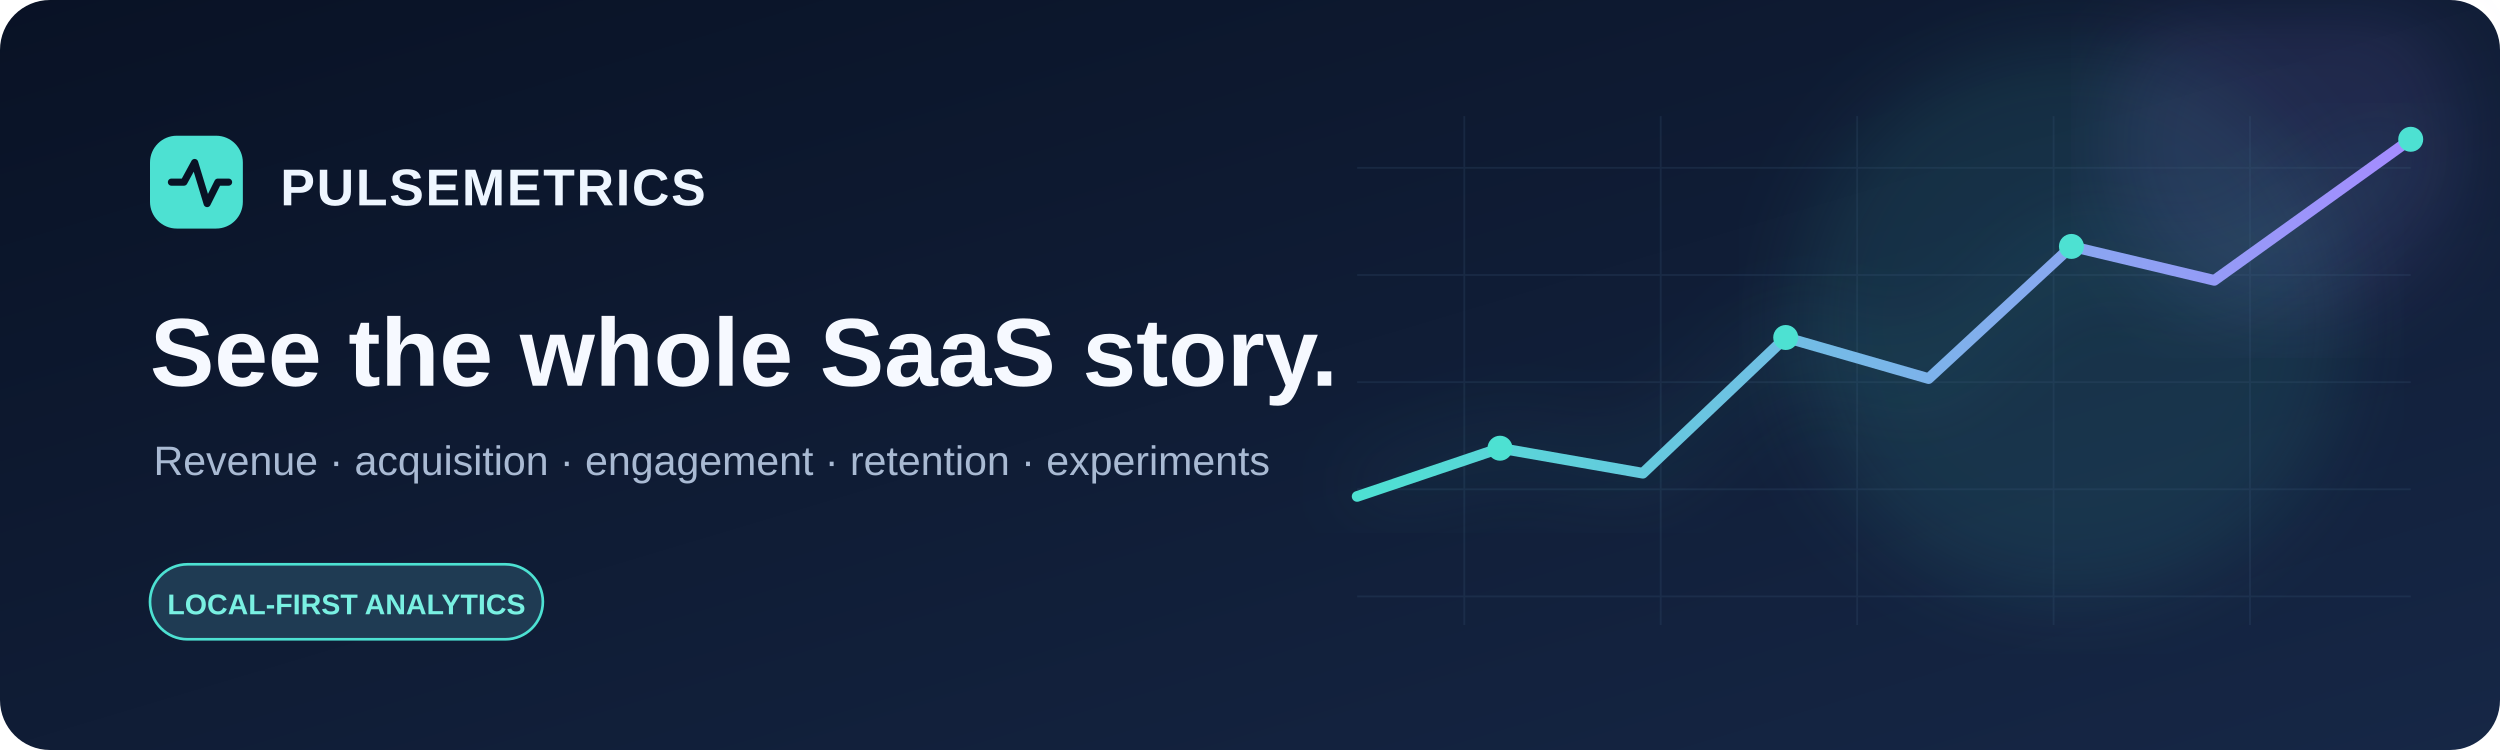
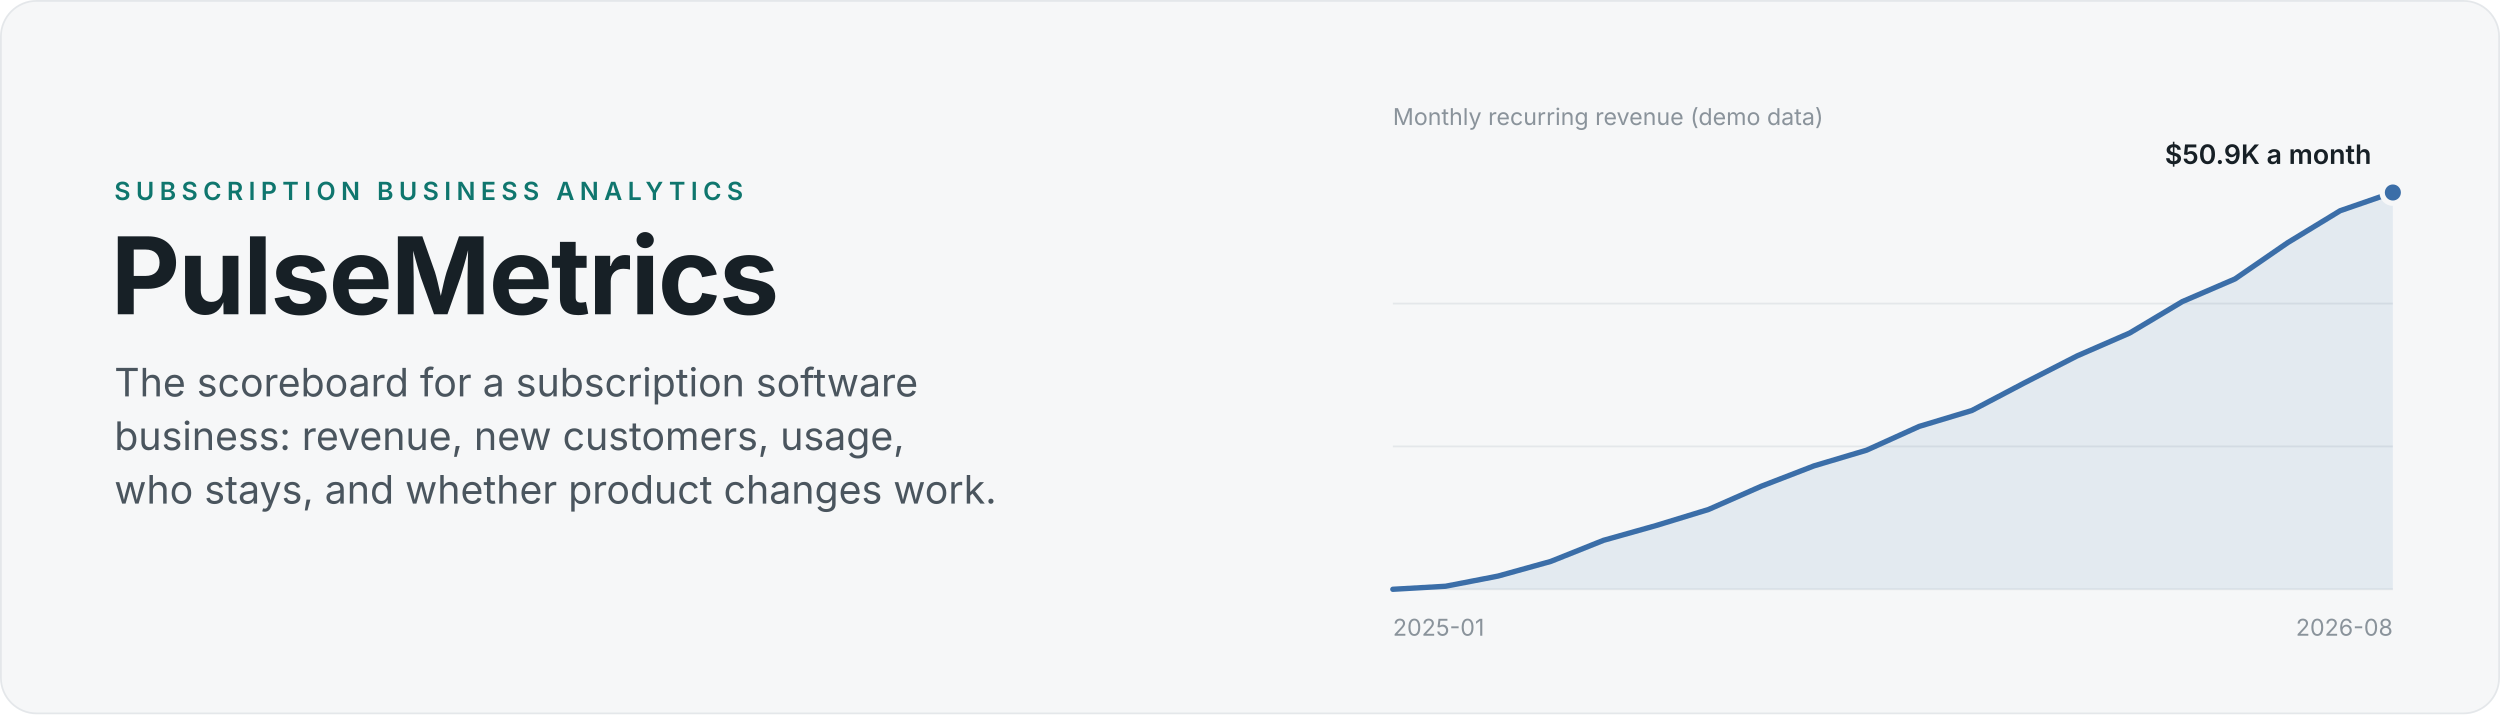
- <svg xmlns="http://www.w3.org/2000/svg" width="1400" height="420" viewBox="0 0 1400 420" role="img" aria-label="PulseMetrics analytics platform">
-   <defs>
-     <linearGradient id="bg" x1="0" y1="0" x2="1" y2="1">
-       <stop offset="0" stop-color="#091225" />
-       <stop offset="1" stop-color="#162746" />
-     </linearGradient>
-     <linearGradient id="wave" x1="0" y1="0" x2="1" y2="0">
-       <stop offset="0" stop-color="#4de1d2" />
-       <stop offset="1" stop-color="#a58bff" />
-     </linearGradient>
-     <filter id="glow">
-       <feGaussianBlur stdDeviation="22" />
-     </filter>
-   </defs>
-   <rect width="1400" height="420" rx="28" fill="url(#bg)" />
-   <circle cx="1160" cy="180" r="155" fill="#4de1d2" opacity=".10" filter="url(#glow)" />
-   <circle cx="1280" cy="80" r="100" fill="#a58bff" opacity=".11" filter="url(#glow)" />
-   <g opacity=".23" stroke="#3a5678" stroke-width="1">
-     <path d="M760 94H1350M760 154H1350M760 214H1350M760 274H1350M760 334H1350" />
-     <path d="M820 65V350M930 65V350M1040 65V350M1150 65V350M1260 65V350" />
+ <svg xmlns="http://www.w3.org/2000/svg" width="1400" height="400" viewBox="0 0 1400 400" role="img" aria-label="PulseMetrics: the scoreboard for a subscription software business. Monthly recurring revenue grew from $0 to $50.9K between 2025-01 and 2026-08.">
+   <rect x="0.5" y="0.5" width="1399" height="399" rx="20" fill="#f6f7f8" stroke="#e4e7ea" />
+   <g stroke="#e4e7ea" stroke-width="1">
+     <path d="M780 330H1340M780 250H1340M780 170H1340" />
  </g>
-   <path d="M760 278L840 251L920 265L1000 189L1080 212L1160 138L1240 157L1350 78" fill="none" stroke="#4de1d2" stroke-width="20" opacity=".10" filter="url(#glow)" />
-   <path d="M760 278L840 251L920 265L1000 189L1080 212L1160 138L1240 157L1350 78" fill="none" stroke="url(#wave)" stroke-width="6" stroke-linecap="round" stroke-linejoin="round" />
-   <g fill="#4de1d2">
-     <circle cx="840" cy="251" r="7" />
-     <circle cx="1000" cy="189" r="7" />
-     <circle cx="1160" cy="138" r="7" />
-     <circle cx="1350" cy="78" r="7" />
+   <path d="M780.0,330.0 L809.5,328.3 L838.9,322.6 L868.4,314.4 L897.9,302.6 L927.4,294.3 L956.8,285.3 L986.3,272.3 L1015.8,260.9 L1045.3,252.1 L1074.7,238.8 L1104.2,229.9 L1133.7,214.4 L1163.2,199.3 L1192.6,186.5 L1222.1,168.9 L1251.6,156.2 L1281.1,135.9 L1310.5,118.0 L1340.0,107.8 L1340.0,330 L780.0,330 Z" fill="#3b6ea8" fill-opacity="0.10" />
+   <path d="M780.0,330.0 L809.5,328.3 L838.9,322.6 L868.4,314.4 L897.9,302.6 L927.4,294.3 L956.8,285.3 L986.3,272.3 L1015.8,260.9 L1045.3,252.1 L1074.7,238.8 L1104.2,229.9 L1133.7,214.4 L1163.2,199.3 L1192.6,186.5 L1222.1,168.9 L1251.6,156.2 L1281.1,135.9 L1310.5,118.0 L1340.0,107.8" fill="none" stroke="#3b6ea8" stroke-width="3" stroke-linejoin="round" stroke-linecap="round" />
+   <circle cx="1340.0" cy="107.8" r="6" fill="#3b6ea8" stroke="#f6f7f8" stroke-width="3" />
+   <g font-family="Inter,system-ui,-apple-system,Segoe UI,sans-serif">
+     <text x="1328.0" y="91.8" fill="#172026" font-size="15" font-weight="600" text-anchor="end">$50.9K a month</text>
+     <text x="780" y="356" fill="#8a939b" font-size="13">2025-01</text>
+     <text x="1340" y="356" fill="#8a939b" font-size="13" text-anchor="end">2026-08</text>
+     <text x="780" y="70" fill="#8a939b" font-size="13">Monthly recurring revenue (demo data)</text>
+     <text x="64" y="112" fill="#0f766e" font-size="14" font-weight="600" letter-spacing="3">SUBSCRIPTION BUSINESS ANALYTICS</text>
+     <text x="62" y="176" fill="#172026" font-size="60" font-weight="700" letter-spacing="-1">PulseMetrics</text>
+     <text x="64" y="222" fill="#4a555e" font-size="22">The scoreboard for a subscription software</text>
+     <text x="64" y="252" fill="#4a555e" font-size="22">business: revenue, new customers, usage,</text>
+     <text x="64" y="282" fill="#4a555e" font-size="22">who stays, and whether product changes work.</text>
  </g>
-   <rect x="84" y="76" width="52" height="52" rx="15" fill="#4de1d2" />
-   <path d="M96 102h7l6-11 7 23 6-12h6" fill="none" stroke="#091225" stroke-width="4" stroke-linecap="round" stroke-linejoin="round" />
-   <text x="157" y="115" fill="#eef6ff" font-family="Arial, Helvetica, sans-serif" font-size="29" font-weight="700" letter-spacing="1">PULSEMETRICS</text>
-   <text x="84" y="216" fill="#f6f9ff" font-family="Arial, Helvetica, sans-serif" font-size="54" font-weight="700">See the whole SaaS story.</text>
-   <text x="86" y="266" fill="#a9bad3" font-family="Arial, Helvetica, sans-serif" font-size="23">Revenue · acquisition · engagement · retention · experiments</text>
-   <rect x="84" y="316" width="220" height="42" rx="21" fill="#1f3b53" stroke="#4de1d2" stroke-width="1.5" />
-   <text x="194" y="344" text-anchor="middle" fill="#79f0e2" font-family="Arial, Helvetica, sans-serif" font-size="16" font-weight="700">LOCAL-FIRST ANALYTICS</text>
</svg>
